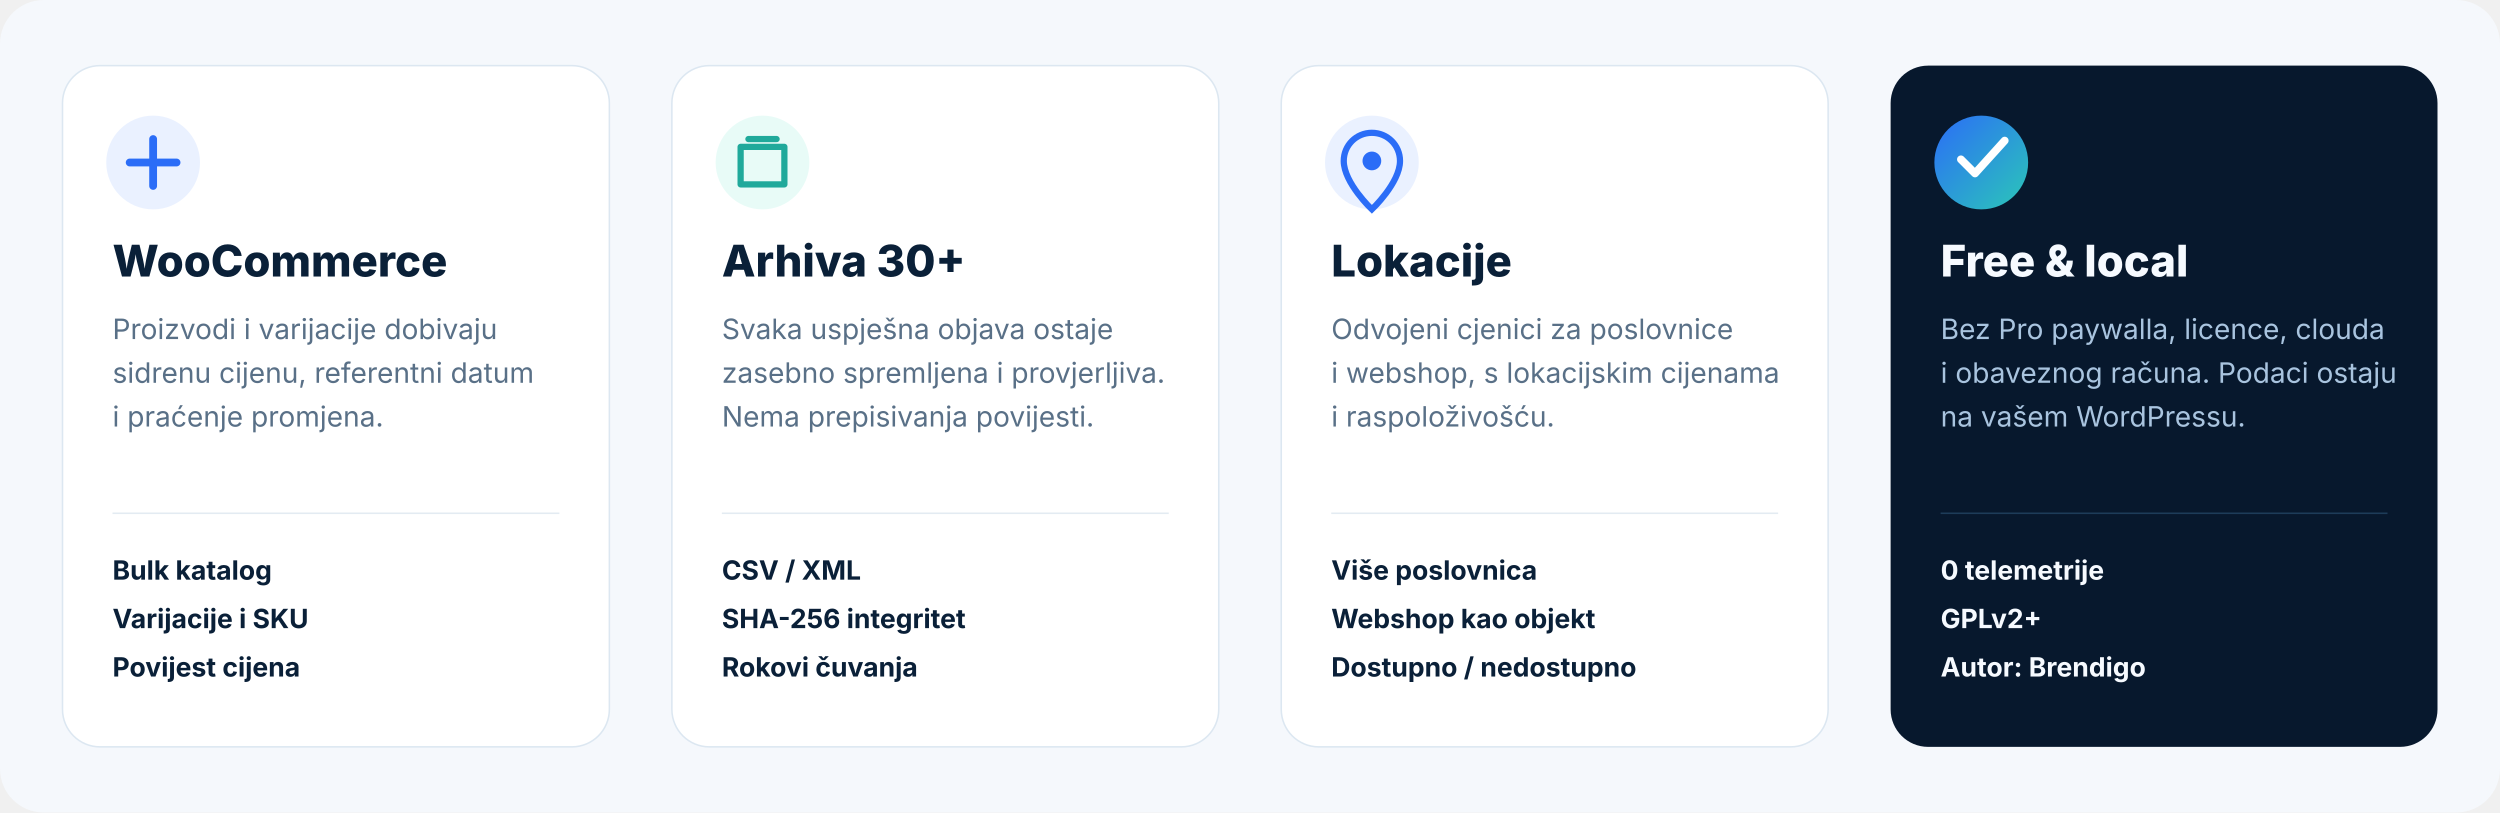
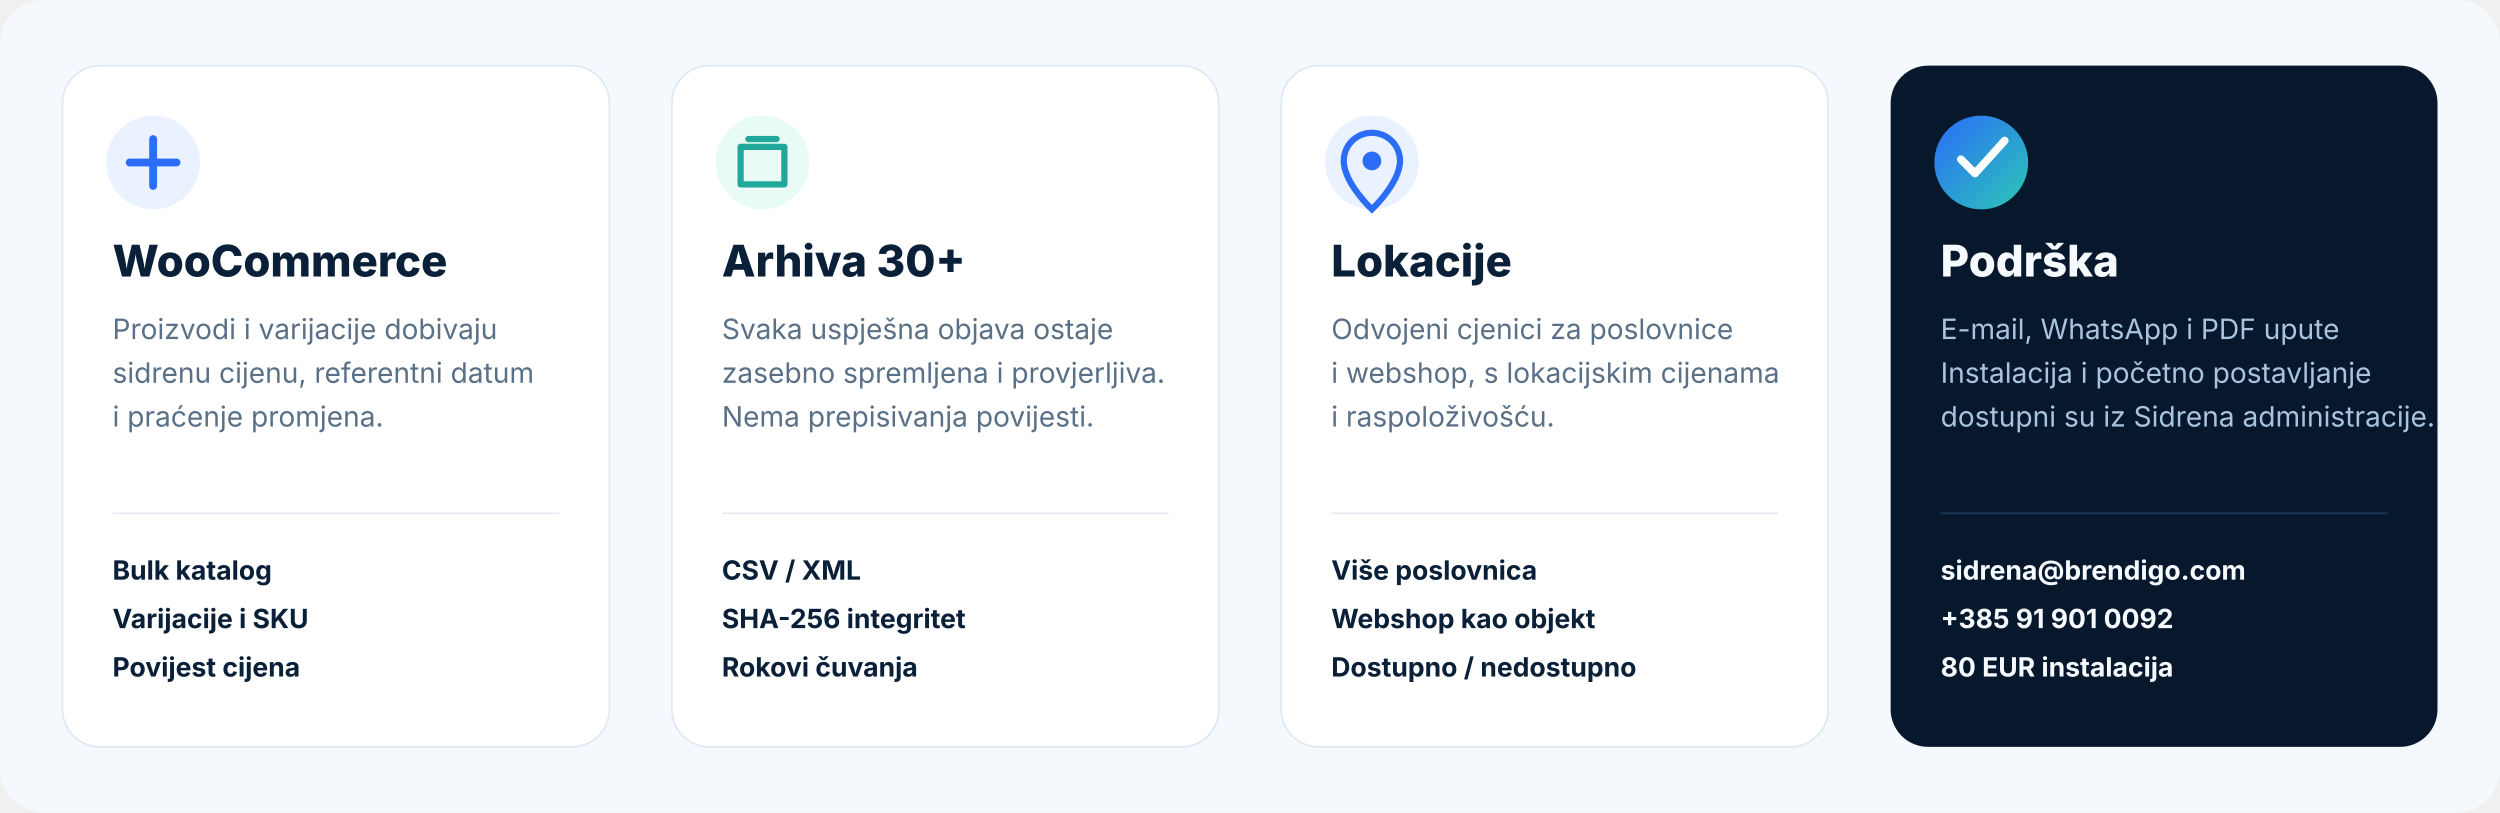
<svg xmlns="http://www.w3.org/2000/svg" width="1600" height="520" viewBox="0 0 1600 520" role="img" aria-labelledby="t d">
  <defs>
    <linearGradient id="g1" x1="0" y1="0" x2="1" y2="1">
      <stop stop-color="#2B6DF7" />
      <stop offset="1" stop-color="#2BC7B8" />
    </linearGradient>
  </defs>
  <rect width="1600" height="520" rx="28" fill="#F5F8FC" />
  <g font-family="Inter,Segoe UI,Arial,sans-serif">
    <g transform="translate(40 42)">
      <rect width="350" height="436" rx="24" fill="#fff" stroke="#DCE7F1" />
      <circle cx="58" cy="62" r="30" fill="#EAF1FF" />
      <path d="M43 62h30M58 47v30" stroke="#2B6DF7" stroke-width="5" stroke-linecap="round" />
      <text x="32" y="135" font-size="28" font-weight="800" fill="#0A2038">WooCommerce</text>
      <text x="32" y="175" font-size="18" fill="#597087">Proizvodi i varijacije dobivaju</text>
      <text x="32" y="203" font-size="18" fill="#597087">sidrenu cijenu, referentni datum</text>
      <text x="32" y="231" font-size="18" fill="#597087">i praćenje promjena.</text>
      <rect x="32" y="286" width="286" height="1" fill="#E3EBF2" />
      <text x="32" y="329" font-size="17" font-weight="700" fill="#0A2038">Bulk katalog</text>
      <text x="32" y="360" font-size="17" font-weight="700" fill="#0A2038">Varijacije i SKU</text>
      <text x="32" y="391" font-size="17" font-weight="700" fill="#0A2038">Povijest cijena</text>
    </g>
    <g transform="translate(430 42)">
      <rect width="350" height="436" rx="24" fill="#fff" stroke="#DCE7F1" />
      <circle cx="58" cy="62" r="30" fill="#E8FBF7" />
      <path d="M44 52h28v24H44zM49 47h18" fill="none" stroke="#20A99B" stroke-width="4" stroke-linecap="round" stroke-linejoin="round" />
      <text x="32" y="135" font-size="28" font-weight="800" fill="#0A2038">Arhiva 30+</text>
      <text x="32" y="175" font-size="18" fill="#597087">Svaka uspješna objava ostaje</text>
      <text x="32" y="203" font-size="18" fill="#597087">zasebno spremljena i provjerljiva.</text>
      <text x="32" y="231" font-size="18" fill="#597087">Nema prepisivanja povijesti.</text>
      <rect x="32" y="286" width="286" height="1" fill="#E3EBF2" />
      <text x="32" y="329" font-size="17" font-weight="700" fill="#0A2038">CSV / XML</text>
      <text x="32" y="360" font-size="17" font-weight="700" fill="#0A2038">SHA-256 integritet</text>
      <text x="32" y="391" font-size="17" font-weight="700" fill="#0A2038">Rokovi čuvanja</text>
    </g>
    <g transform="translate(820 42)">
      <rect width="350" height="436" rx="24" fill="#fff" stroke="#DCE7F1" />
      <circle cx="58" cy="62" r="30" fill="#EAF1FF" />
      <path d="M58 43c-10 0-18 8-18 18 0 14 18 31 18 31s18-17 18-31c0-10-8-18-18-18z" fill="none" stroke="#2B6DF7" stroke-width="4" />
      <circle cx="58" cy="61" r="6" fill="#2B6DF7" />
      <text x="32" y="135" font-size="28" font-weight="800" fill="#0A2038">Lokacije</text>
      <text x="32" y="175" font-size="18" fill="#597087">Odvojeni cjenici za poslovnice</text>
      <text x="32" y="203" font-size="18" fill="#597087">i webshop, s lokacijskim cijenama</text>
      <text x="32" y="231" font-size="18" fill="#597087">i raspoloživošću.</text>
      <rect x="32" y="286" width="286" height="1" fill="#E3EBF2" />
      <text x="32" y="329" font-size="17" font-weight="700" fill="#0A2038">Više poslovnica</text>
      <text x="32" y="360" font-size="17" font-weight="700" fill="#0A2038">Webshop kao objekt</text>
      <text x="32" y="391" font-size="17" font-weight="700" fill="#0A2038">Dostupno / nedostupno</text>
    </g>
    <g transform="translate(1210 42)">
      <rect width="350" height="436" rx="24" fill="#07182D" />
      <circle cx="58" cy="62" r="30" fill="url(#g1)" />
      <path d="M45 60l9 9 19-21" fill="none" stroke="#fff" stroke-width="5" stroke-linecap="round" stroke-linejoin="round" />
-       <text x="32" y="135" font-size="28" font-weight="800" fill="#F6FAFF">Free &amp; local</text>
-       <text x="32" y="175" font-size="18" fill="#A9C4DF">Bez Pro paywalla, licence, clouda</text>
-       <text x="32" y="203" font-size="18" fill="#A9C4DF">i obaveznog računa. Podaci ostaju</text>
-       <text x="32" y="231" font-size="18" fill="#A9C4DF">na vašem WordPressu.</text>
+       <text x="32" y="135" font-size="28" font-weight="800" fill="#F6FAFF">Podrška</text>
+       <text x="32" y="175" font-size="18" fill="#A9C4DF">E-mail, WhatsApp i PDF upute</text>
+       <text x="32" y="203" font-size="18" fill="#A9C4DF">Instalacija i početno postavljanje</text>
+       <text x="32" y="231" font-size="18" fill="#A9C4DF">dostupni su iz Sidrena administracije.</text>
      <rect x="32" y="286" width="286" height="1" fill="#1D3C59" />
-       <text x="32" y="329" font-size="17" font-weight="700" fill="#F6FAFF">0 telemetrije</text>
-       <text x="32" y="360" font-size="17" font-weight="700" fill="#F6FAFF">GPLv2+</text>
-       <text x="32" y="391" font-size="17" font-weight="700" fill="#F6FAFF">Autor: Brendigo</text>
+       <text x="32" y="329" font-size="17" font-weight="700" fill="#F6FAFF">sidrena@brendigo.com</text>
+       <text x="32" y="360" font-size="17" font-weight="700" fill="#F6FAFF">+385 91 901 0092</text>
+       <text x="32" y="391" font-size="17" font-weight="700" fill="#F6FAFF">80 EUR instalacija</text>
    </g>
  </g>
</svg>
